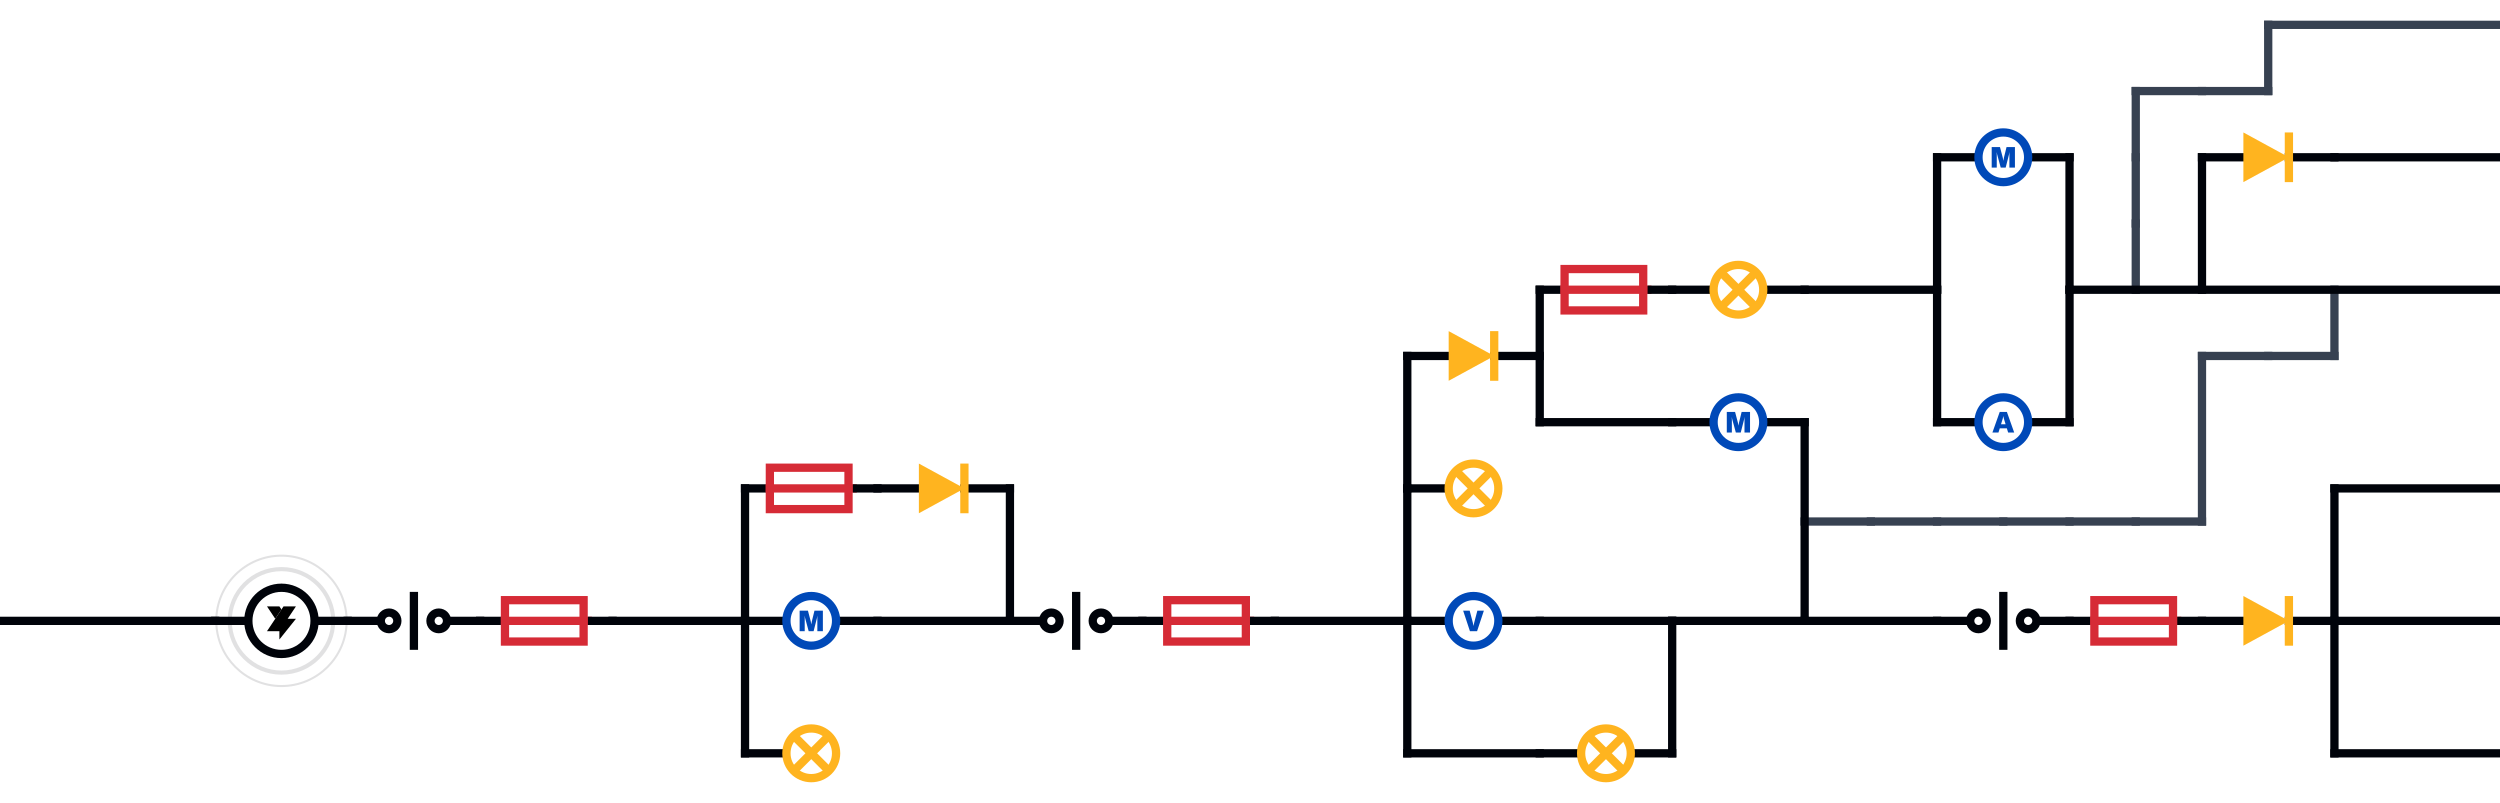
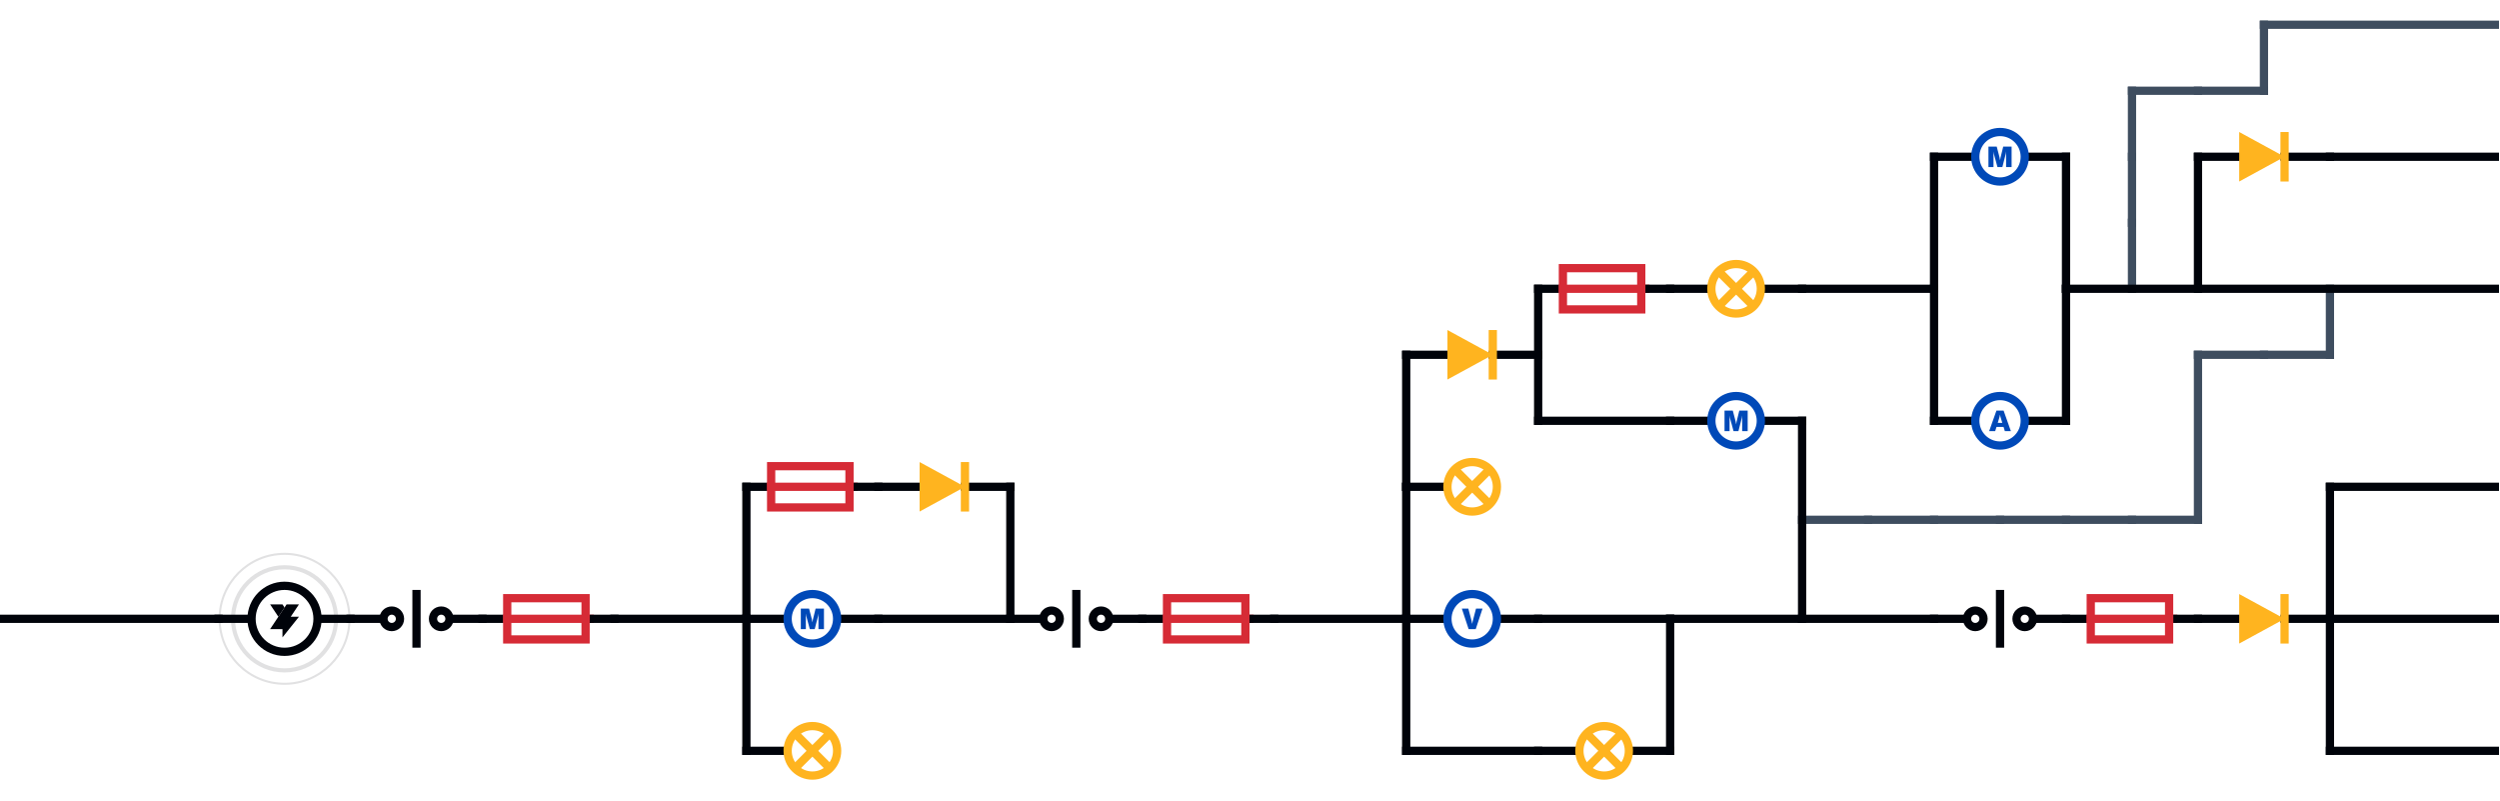
- <svg xmlns="http://www.w3.org/2000/svg" width="1208" height="388" viewBox="0 0 1208 388" fill="none">
-   <path d="M872 252H904" stroke="#374151" stroke-width="4" stroke-linecap="square" />
-   <path d="M904 252H936" stroke="#374151" stroke-width="4" stroke-linecap="square" />
-   <path d="M936 252H968" stroke="#374151" stroke-width="4" stroke-linecap="square" />
-   <path d="M968 252H1000" stroke="#374151" stroke-width="4" stroke-linecap="square" />
-   <path d="M1000 252H1032" stroke="#374151" stroke-width="4" stroke-linecap="square" />
-   <path d="M1032 252H1064" stroke="#374151" stroke-width="4" stroke-linecap="square" />
-   <path d="M1032 108L1032 76" stroke="#374151" stroke-width="4" stroke-linecap="square" />
-   <path d="M1032 76L1032 44" stroke="#374151" stroke-width="4" stroke-linecap="square" />
-   <path d="M1032 140L1032 108" stroke="#374151" stroke-width="4" stroke-linecap="square" />
-   <path d="M1064 252L1064 172" stroke="#374151" stroke-width="4" stroke-linecap="square" />
-   <path d="M1096 44L1096 12" stroke="#374151" stroke-width="4" stroke-linecap="square" />
-   <path d="M1128 172L1128 140" stroke="#374151" stroke-width="4" stroke-linecap="square" />
-   <path d="M1096 172H1128" stroke="#374151" stroke-width="4" stroke-linecap="square" />
-   <path d="M1064 172H1096" stroke="#374151" stroke-width="4" stroke-linecap="square" />
-   <path d="M1064 44L1096 44" stroke="#374151" stroke-width="4" stroke-linecap="square" />
-   <path d="M1032 44L1064 44" stroke="#374151" stroke-width="4" stroke-linecap="square" />
-   <path d="M1096 12L1208 12" stroke="#374151" stroke-width="4" stroke-linecap="square" />
-   <path d="M744 362H742V366H744V362ZM744 366H764V362H744V366Z" fill="#00030A" />
-   <path d="M808 366L810 366L810 362L808 362L808 366ZM788 366L808 366L808 362L788 362L788 366Z" fill="#00030A" />
-   <path fill-rule="evenodd" clip-rule="evenodd" d="M776 352C782.627 352 788 357.373 788 364C788 370.627 782.627 376 776 376C769.373 376 764 370.627 764 364C764 357.373 769.373 352 776 352Z" stroke="#FFB41F" stroke-width="4" stroke-linecap="square" />
-   <path d="M768 356L784 372" stroke="#FFB41F" stroke-width="4" />
-   <path d="M768 372L784 356" stroke="#FFB41F" stroke-width="4" />
-   <path d="M680 364L680 300" stroke="#00030A" stroke-width="4" stroke-linecap="square" />
-   <path d="M808 364L808 300" stroke="#00030A" stroke-width="4" stroke-linecap="square" />
-   <path d="M360 362H358V366H360V362ZM360 366H380V362H360V366Z" fill="#00030A" />
-   <path fill-rule="evenodd" clip-rule="evenodd" d="M392 352C398.627 352 404 357.373 404 364C404 370.627 398.627 376 392 376C385.373 376 380 370.627 380 364C380 357.373 385.373 352 392 352Z" stroke="#FFB41F" stroke-width="4" stroke-linecap="square" />
-   <path d="M384 356L400 372" stroke="#FFB41F" stroke-width="4" />
-   <path d="M384 372L400 356" stroke="#FFB41F" stroke-width="4" />
-   <path d="M360 364L360 300" stroke="#00030A" stroke-width="4" stroke-linecap="square" />
-   <path d="M1000 298H998V302H1000V298ZM1000 302H1012V298H1000V302Z" fill="#00030A" />
-   <path d="M1012 300H1052" stroke="#D62B36" stroke-width="4" stroke-linecap="square" />
-   <path d="M1064 302L1066 302L1066 298L1064 298L1064 302ZM1052 302L1064 302L1064 298L1052 298L1052 302Z" fill="#00030A" />
-   <rect x="1012" y="290" width="38" height="20" stroke="#D62B36" stroke-width="4" />
-   <path d="M872 300H936" stroke="#00030A" stroke-width="4" stroke-linecap="square" />
-   <path d="M1128 300L1128 236" stroke="#00030A" stroke-width="4" stroke-linecap="square" />
-   <path d="M1064 140L1064 76" stroke="#00030A" stroke-width="4" stroke-linecap="square" />
-   <path d="M936 204L936 140" stroke="#00030A" stroke-width="4" stroke-linecap="square" />
-   <path d="M1000 204L1000 140" stroke="#00030A" stroke-width="4" stroke-linecap="square" />
-   <path d="M936 140L936 76" stroke="#00030A" stroke-width="4" stroke-linecap="square" />
-   <path d="M1000 140L1000 76" stroke="#00030A" stroke-width="4" stroke-linecap="square" />
-   <path d="M1128 364L1128 300" stroke="#00030A" stroke-width="4" stroke-linecap="square" />
-   <path d="M1064 298H1062V302H1064V298ZM1064 302H1088V298H1064V302Z" fill="#00030A" />
-   <path d="M1128 302L1130 302L1130 298L1128 298L1128 302ZM1104 302L1128 302L1128 298L1104 298L1104 302Z" fill="#00030A" />
-   <path d="M1084 288L1106 300L1084 312V288Z" fill="#FFB41F" />
-   <path d="M1106 288L1106 312" stroke="#FFB41F" stroke-width="4" />
-   <path d="M1128 364H1208" stroke="#00030A" stroke-width="4" stroke-linecap="square" />
-   <path d="M1128 236H1208" stroke="#00030A" stroke-width="4" stroke-linecap="square" />
-   <path d="M1128 300H1208" stroke="#00030A" stroke-width="4" stroke-linecap="square" />
-   <path d="M936 298H934V302H936V298ZM936 302H952V298H936V302Z" fill="#00030A" />
-   <path d="M1000 302L1002 302L1002 298L1000 298L1000 302ZM984 302L1000 302L1000 298L984 298L984 302Z" fill="#00030A" />
-   <circle cx="956" cy="300" r="4" stroke="#00030A" stroke-width="4" stroke-linecap="square" />
-   <circle cx="980" cy="300" r="4" stroke="#00030A" stroke-width="4" stroke-linecap="square" />
-   <path d="M968 312L968 288" stroke="#00030A" stroke-width="4" stroke-linecap="square" />
-   <path d="M872 300L872 204" stroke="#00030A" stroke-width="4" stroke-linecap="square" />
-   <path d="M808 300H872" stroke="#00030A" stroke-width="4" stroke-linecap="square" />
-   <path d="M744 300H808" stroke="#00030A" stroke-width="4" stroke-linecap="square" />
-   <path d="M744 204H808" stroke="#00030A" stroke-width="4" stroke-linecap="square" />
-   <path d="M680 364H744" stroke="#00030A" stroke-width="4" stroke-linecap="square" />
-   <path d="M680 298H678V302H680V298ZM680 302H700V298H680V302Z" fill="#00030A" />
-   <path d="M744 302L746 302L746 298L744 298L744 302ZM724 302L744 302L744 298L724 298L724 302Z" fill="#00030A" />
-   <path d="M710.279 305H713.723L717.013 295.06H713.863L712.309 300.968C712.155 301.57 712.071 301.948 712.029 302.354H711.973C711.931 301.948 711.847 301.57 711.693 300.968L710.139 295.06H706.989L710.279 305Z" fill="#0049B8" />
-   <path fill-rule="evenodd" clip-rule="evenodd" d="M712 288C718.627 288 724 293.373 724 300C724 306.627 718.627 312 712 312C705.373 312 700 306.627 700 300C700 293.373 705.373 288 712 288Z" stroke="#0049B8" stroke-width="4" stroke-linecap="square" />
-   <path d="M680 236L680 172" stroke="#00030A" stroke-width="4" stroke-linecap="square" />
-   <path d="M680 300L680 236" stroke="#00030A" stroke-width="4" stroke-linecap="square" />
-   <path d="M616 300H680" stroke="#00030A" stroke-width="4" stroke-linecap="square" />
-   <path d="M552 298H550V302H552V298ZM552 302H564V298H552V302Z" fill="#00030A" />
-   <path d="M564 300H604" stroke="#D62B36" stroke-width="4" stroke-linecap="square" />
-   <path d="M616 302L618 302L618 298L616 298L616 302ZM604 302L616 302L616 298L604 298L604 302Z" fill="#00030A" />
-   <rect x="564" y="290" width="38" height="20" stroke="#D62B36" stroke-width="4" />
-   <path d="M488 298H486V302H488V298ZM488 302H504V298H488V302Z" fill="#00030A" />
-   <path d="M552 302L554 302L554 298L552 298L552 302ZM536 302L552 302L552 298L536 298L536 302Z" fill="#00030A" />
-   <circle cx="508" cy="300" r="4" stroke="#00030A" stroke-width="4" stroke-linecap="square" />
-   <circle cx="532" cy="300" r="4" stroke="#00030A" stroke-width="4" stroke-linecap="square" />
-   <path d="M520 312L520 288" stroke="#00030A" stroke-width="4" stroke-linecap="square" />
-   <path d="M488 300L488 236" stroke="#00030A" stroke-width="4" stroke-linecap="square" />
-   <path d="M424 300H488" stroke="#00030A" stroke-width="4" stroke-linecap="square" />
-   <path d="M360 298H358V302H360V298ZM360 302H380V298H360V302Z" fill="#00030A" />
-   <path d="M424 302L426 302L426 298L424 298L424 302ZM404 302L424 302L424 298L404 298L404 302Z" fill="#00030A" />
-   <path d="M386.387 305H388.837V298.728C388.837 298.336 388.809 297.944 388.781 297.594H388.809C388.837 297.888 388.907 298.21 388.977 298.448L390.755 305H393.135L394.801 298.448C394.857 298.224 394.927 297.888 394.955 297.566H394.983C394.955 297.972 394.941 298.364 394.941 298.728V305H397.615V295.06H393.555L392.281 300.254C392.155 300.744 392.057 301.29 392.029 301.64H392.001C391.973 301.29 391.889 300.758 391.763 300.282L390.391 295.06H386.387V305Z" fill="#0049B8" />
-   <path fill-rule="evenodd" clip-rule="evenodd" d="M392 288C398.627 288 404 293.373 404 300C404 306.627 398.627 312 392 312C385.373 312 380 306.627 380 300C380 293.373 385.373 288 392 288Z" stroke="#0049B8" stroke-width="4" stroke-linecap="square" />
-   <path d="M360 300L360 236" stroke="#00030A" stroke-width="4" stroke-linecap="square" />
-   <path d="M296 300H360" stroke="#00030A" stroke-width="4" stroke-linecap="square" />
-   <path d="M232 298H230V302H232V298ZM232 302H244V298H232V302Z" fill="#00030A" />
-   <path d="M244 300H284" stroke="#D62B36" stroke-width="4" stroke-linecap="square" />
-   <path d="M296 302L298 302L298 298L296 298L296 302ZM284 302L296 302L296 298L284 298L284 302Z" fill="#00030A" />
-   <rect x="244" y="290" width="38" height="20" stroke="#D62B36" stroke-width="4" />
-   <path d="M168 298H166V302H168V298ZM168 302H184V298H168V302Z" fill="#00030A" />
-   <path d="M232 302L234 302L234 298L232 298L232 302ZM216 302L232 302L232 298L216 298L216 302Z" fill="#00030A" />
-   <circle cx="188" cy="300" r="4" stroke="#00030A" stroke-width="4" stroke-linecap="square" />
-   <circle cx="212" cy="300" r="4" stroke="#00030A" stroke-width="4" stroke-linecap="square" />
-   <path d="M200 312L200 288" stroke="#00030A" stroke-width="4" stroke-linecap="square" />
-   <path opacity="0.12" d="M167.5 300C167.5 317.397 153.397 331.5 136 331.5C118.603 331.5 104.5 317.397 104.5 300C104.5 282.603 118.603 268.5 136 268.5C153.397 268.5 167.5 282.603 167.5 300Z" stroke="#00030A" />
-   <path opacity="0.12" d="M161 300C161 313.807 149.807 325 136 325C122.193 325 111 313.807 111 300C111 286.193 122.193 275 136 275C149.807 275 161 286.193 161 300Z" stroke="#00030A" stroke-width="2" />
-   <path d="M104 298H102V302H104V298ZM104 302H120V298H104V302Z" fill="#00030A" />
-   <path d="M168 302L170 302L170 298L168 298L168 302ZM152 302L168 302L168 298L152 298L152 302Z" fill="#00030A" />
-   <path fill-rule="evenodd" clip-rule="evenodd" d="M136 284C144.837 284 152 291.163 152 300C152 308.837 144.837 316 136 316C127.163 316 120 308.837 120 300C120 291.163 127.163 284 136 284Z" stroke="#00030A" stroke-width="4" stroke-linecap="square" />
-   <path fill-rule="evenodd" clip-rule="evenodd" d="M137 293H143L139 299H143L135 309V305H129L137 293Z" fill="black" />
-   <path fill-rule="evenodd" clip-rule="evenodd" d="M129 293H135L136 294.5L133 299L129 293Z" fill="black" />
-   <path d="M0 300H104" stroke="#00030A" stroke-width="4" stroke-linecap="square" />
-   <path d="M808 202H806V206H808V202ZM808 206H828V202H808V206Z" fill="#00030A" />
-   <path d="M872 206L874 206L874 202L872 202L872 206ZM852 206L872 206L872 202L852 202L852 206Z" fill="#00030A" />
-   <path d="M834.387 209H836.837V202.728C836.837 202.336 836.809 201.944 836.781 201.594H836.809C836.837 201.888 836.907 202.21 836.977 202.448L838.755 209H841.135L842.801 202.448C842.857 202.224 842.927 201.888 842.955 201.566H842.983C842.955 201.972 842.941 202.364 842.941 202.728V209H845.615V199.06H841.555L840.281 204.254C840.155 204.744 840.057 205.29 840.029 205.64H840.001C839.973 205.29 839.889 204.758 839.763 204.282L838.391 199.06H834.387V209Z" fill="#0049B8" />
-   <path fill-rule="evenodd" clip-rule="evenodd" d="M840 192C846.627 192 852 197.373 852 204C852 210.627 846.627 216 840 216C833.373 216 828 210.627 828 204C828 197.373 833.373 192 840 192Z" stroke="#0049B8" stroke-width="4" stroke-linecap="square" />
-   <path d="M744 204L744 140" stroke="#00030A" stroke-width="4" stroke-linecap="square" />
-   <path d="M680 234H678V238H680V234ZM680 238H700V234H680V238Z" fill="#00030A" />
-   <path fill-rule="evenodd" clip-rule="evenodd" d="M712 224C718.627 224 724 229.373 724 236C724 242.627 718.627 248 712 248C705.373 248 700 242.627 700 236C700 229.373 705.373 224 712 224Z" stroke="#FFB41F" stroke-width="4" stroke-linecap="square" />
-   <path d="M704 228L720 244" stroke="#FFB41F" stroke-width="4" />
-   <path d="M704 244L720 228" stroke="#FFB41F" stroke-width="4" />
-   <path d="M680 170H678V174H680V170ZM680 174H704V170H680V174Z" fill="#00030A" />
-   <path d="M744 174L746 174L746 170L744 170L744 174ZM720 174L744 174L744 170L720 170L720 174Z" fill="#00030A" />
-   <path d="M700 160L722 172L700 184V160Z" fill="#FFB41F" />
-   <path d="M722 160L722 184" stroke="#FFB41F" stroke-width="4" />
-   <path d="M1064 74H1062V78H1064V74ZM1064 78H1088V74H1064V78Z" fill="#00030A" />
-   <path d="M1128 78L1130 78L1130 74L1128 74L1128 78ZM1104 78L1128 78L1128 74L1104 74L1104 78Z" fill="#00030A" />
-   <path d="M1084 64L1106 76L1084 88V64Z" fill="#FFB41F" />
-   <path d="M1106 64L1106 88" stroke="#FFB41F" stroke-width="4" />
-   <path d="M424 234H422V238H424V234ZM424 238H448V234H424V238Z" fill="#00030A" />
-   <path d="M488 238L490 238L490 234L488 234L488 238ZM464 238L488 238L488 234L464 234L464 238Z" fill="#00030A" />
-   <path d="M444 224L466 236L444 248V224Z" fill="#FFB41F" />
-   <path d="M466 224L466 248" stroke="#FFB41F" stroke-width="4" />
-   <path d="M360 234H358V238H360V234ZM360 238H372V234H360V238Z" fill="#00030A" />
-   <path d="M372 236H412" stroke="#D62B36" stroke-width="4" stroke-linecap="square" />
-   <path d="M424 238L426 238L426 234L424 234L424 238ZM412 238L424 238L424 234L412 234L412 238Z" fill="#00030A" />
-   <rect x="372" y="226" width="38" height="20" stroke="#D62B36" stroke-width="4" />
-   <path d="M808 138H806V142H808V138ZM808 142H828V138H808V142Z" fill="#00030A" />
-   <path d="M872 142L874 142L874 138L872 138L872 142ZM852 142L872 142L872 138L852 138L852 142Z" fill="#00030A" />
-   <path fill-rule="evenodd" clip-rule="evenodd" d="M840 128C846.627 128 852 133.373 852 140C852 146.627 846.627 152 840 152C833.373 152 828 146.627 828 140C828 133.373 833.373 128 840 128Z" stroke="#FFB41F" stroke-width="4" stroke-linecap="square" />
-   <path d="M832 132L848 148" stroke="#FFB41F" stroke-width="4" />
-   <path d="M832 148L848 132" stroke="#FFB41F" stroke-width="4" />
-   <path d="M744 138H742V142H744V138ZM744 142H756V138H744V142Z" fill="#00030A" />
-   <path d="M756 140H796" stroke="#D62B36" stroke-width="4" stroke-linecap="square" />
-   <path d="M808 142L810 142L810 138L808 138L808 142ZM796 142L808 142L808 138L796 138L796 142Z" fill="#00030A" />
-   <rect x="756" y="130" width="38" height="20" stroke="#D62B36" stroke-width="4" />
-   <path d="M872 140H936" stroke="#00030A" stroke-width="4" stroke-linecap="square" />
-   <path d="M1128 76H1208" stroke="#00030A" stroke-width="4" stroke-linecap="square" />
-   <path d="M1000 140H1208" stroke="#00030A" stroke-width="4" stroke-linecap="square" />
-   <path d="M936 202H934V206H936V202ZM936 206H956V202H936V206Z" fill="#00030A" />
-   <path d="M1000 206L1002 206L1002 202L1000 202L1000 206ZM980 206L1000 206L1000 202L980 202L980 206Z" fill="#00030A" />
-   <path d="M970.335 209H973.261L969.733 199.06H966.261L962.733 209H965.659L966.289 206.97H969.705L970.335 209ZM966.891 205.01L967.549 202.854C967.717 202.308 967.871 201.846 967.983 201.09H968.011C968.123 201.846 968.277 202.308 968.445 202.854L969.103 205.01H966.891Z" fill="#0049B8" />
-   <path fill-rule="evenodd" clip-rule="evenodd" d="M968 192C974.627 192 980 197.373 980 204C980 210.627 974.627 216 968 216C961.373 216 956 210.627 956 204C956 197.373 961.373 192 968 192Z" stroke="#0049B8" stroke-width="4" stroke-linecap="square" />
-   <path d="M936 74H934V78H936V74ZM936 78H956V74H936V78Z" fill="#00030A" />
-   <path d="M1000 78L1002 78L1002 74L1000 74L1000 78ZM980 78L1000 78L1000 74L980 74L980 78Z" fill="#00030A" />
-   <path d="M962.387 81H964.837V74.728C964.837 74.336 964.809 73.944 964.781 73.594H964.809C964.837 73.888 964.907 74.21 964.977 74.448L966.755 81H969.135L970.801 74.448C970.857 74.224 970.927 73.888 970.955 73.566H970.983C970.955 73.972 970.941 74.364 970.941 74.728V81H973.615V71.06H969.555L968.281 76.254C968.155 76.744 968.057 77.29 968.029 77.64H968.001C967.973 77.29 967.889 76.758 967.763 76.282L966.391 71.06H962.387V81Z" fill="#0049B8" />
-   <path fill-rule="evenodd" clip-rule="evenodd" d="M968 64C974.627 64 980 69.373 980 76C980 82.627 974.627 88 968 88C961.373 88 956 82.627 956 76C956 69.373 961.373 64 968 64Z" stroke="#0049B8" stroke-width="4" stroke-linecap="square" />
+ <svg xmlns="http://www.w3.org/2000/svg" width="1212" height="388" viewBox="0 0 1212 388" fill="none">
+   <path d="M874 252H906" stroke="#3E4D5F" stroke-width="4" stroke-linecap="square" />
+   <path d="M906 252H938" stroke="#3E4D5F" stroke-width="4" stroke-linecap="square" />
+   <path d="M938 252H970" stroke="#3E4D5F" stroke-width="4" stroke-linecap="square" />
+   <path d="M970 252H1002" stroke="#3E4D5F" stroke-width="4" stroke-linecap="square" />
+   <path d="M1002 252H1034" stroke="#3E4D5F" stroke-width="4" stroke-linecap="square" />
+   <path d="M1034 252H1066" stroke="#3E4D5F" stroke-width="4" stroke-linecap="square" />
+   <path d="M1034 108L1034 76" stroke="#3E4D5F" stroke-width="4" stroke-linecap="square" />
+   <path d="M1034 76L1034 44" stroke="#3E4D5F" stroke-width="4" stroke-linecap="square" />
+   <path d="M1034 140L1034 108" stroke="#3E4D5F" stroke-width="4" stroke-linecap="square" />
+   <path d="M1066 252L1066 172" stroke="#3E4D5F" stroke-width="4" stroke-linecap="square" />
+   <path d="M1098 44L1098 12" stroke="#3E4D5F" stroke-width="4" stroke-linecap="square" />
+   <path d="M1130 172L1130 140" stroke="#3E4D5F" stroke-width="4" stroke-linecap="square" />
+   <path d="M1098 172H1130" stroke="#3E4D5F" stroke-width="4" stroke-linecap="square" />
+   <path d="M1066 172H1098" stroke="#3E4D5F" stroke-width="4" stroke-linecap="square" />
+   <path d="M1066 44L1098 44" stroke="#3E4D5F" stroke-width="4" stroke-linecap="square" />
+   <path d="M1034 44L1066 44" stroke="#3E4D5F" stroke-width="4" stroke-linecap="square" />
+   <path d="M1098 12L1210 12" stroke="#3E4D5F" stroke-width="4" stroke-linecap="square" />
+   <path d="M746 362H744V366H746V362ZM746 366H766V362H746V366Z" fill="#00030A" />
+   <path d="M810 366L812 366L812 362L810 362L810 366ZM790 366L810 366L810 362L790 362L790 366Z" fill="#00030A" />
+   <path fill-rule="evenodd" clip-rule="evenodd" d="M778 352C784.627 352 790 357.373 790 364C790 370.627 784.627 376 778 376C771.373 376 766 370.627 766 364C766 357.373 771.373 352 778 352Z" stroke="#FFB41F" stroke-width="4" stroke-linecap="square" />
+   <path d="M770 356L786 372" stroke="#FFB41F" stroke-width="4" />
+   <path d="M770 372L786 356" stroke="#FFB41F" stroke-width="4" />
+   <path d="M682 364L682 300" stroke="#00030A" stroke-width="4" stroke-linecap="square" />
+   <path d="M810 364L810 300" stroke="#00030A" stroke-width="4" stroke-linecap="square" />
+   <path d="M362 362H360V366H362V362ZM362 366H382V362H362V366Z" fill="#00030A" />
+   <path fill-rule="evenodd" clip-rule="evenodd" d="M394 352C400.627 352 406 357.373 406 364C406 370.627 400.627 376 394 376C387.373 376 382 370.627 382 364C382 357.373 387.373 352 394 352Z" stroke="#FFB41F" stroke-width="4" stroke-linecap="square" />
+   <path d="M386 356L402 372" stroke="#FFB41F" stroke-width="4" />
+   <path d="M386 372L402 356" stroke="#FFB41F" stroke-width="4" />
+   <path d="M362 364L362 300" stroke="#00030A" stroke-width="4" stroke-linecap="square" />
+   <path d="M1002 298H1000V302H1002V298ZM1002 302H1014V298H1002V302Z" fill="#00030A" />
+   <path d="M1014 300H1054" stroke="#D62B36" stroke-width="4" stroke-linecap="square" />
+   <path d="M1066 302L1068 302L1068 298L1066 298L1066 302ZM1054 302L1066 302L1066 298L1054 298L1054 302Z" fill="#00030A" />
+   <rect x="1014" y="290" width="38" height="20" stroke="#D62B36" stroke-width="4" />
+   <path d="M874 300H938" stroke="#00030A" stroke-width="4" stroke-linecap="square" />
+   <path d="M1130 300L1130 236" stroke="#00030A" stroke-width="4" stroke-linecap="square" />
+   <path d="M1066 140L1066 76" stroke="#00030A" stroke-width="4" stroke-linecap="square" />
+   <path d="M938 204L938 140" stroke="#00030A" stroke-width="4" stroke-linecap="square" />
+   <path d="M1002 204L1002 140" stroke="#00030A" stroke-width="4" stroke-linecap="square" />
+   <path d="M938 140L938 76" stroke="#00030A" stroke-width="4" stroke-linecap="square" />
+   <path d="M1002 140L1002 76" stroke="#00030A" stroke-width="4" stroke-linecap="square" />
+   <path d="M1130 364L1130 300" stroke="#00030A" stroke-width="4" stroke-linecap="square" />
+   <path d="M1066 298H1064V302H1066V298ZM1066 302H1090V298H1066V302Z" fill="#00030A" />
+   <path d="M1130 302L1132 302L1132 298L1130 298L1130 302ZM1106 302L1130 302L1130 298L1106 298L1106 302Z" fill="#00030A" />
+   <path d="M1086 288L1108 300L1086 312V288Z" fill="#FFB41F" />
+   <path d="M1108 288L1108 312" stroke="#FFB41F" stroke-width="4" />
+   <path d="M1130 364H1210" stroke="#00030A" stroke-width="4" stroke-linecap="square" />
+   <path d="M1130 236H1210" stroke="#00030A" stroke-width="4" stroke-linecap="square" />
+   <path d="M1130 300H1210" stroke="#00030A" stroke-width="4" stroke-linecap="square" />
+   <path d="M938 298H936V302H938V298ZM938 302H954V298H938V302Z" fill="#00030A" />
+   <path d="M1002 302L1004 302L1004 298L1002 298L1002 302ZM986 302L1002 302L1002 298L986 298L986 302Z" fill="#00030A" />
+   <circle cx="958" cy="300" r="4" stroke="#00030A" stroke-width="4" stroke-linecap="square" />
+   <circle cx="982" cy="300" r="4" stroke="#00030A" stroke-width="4" stroke-linecap="square" />
+   <path d="M970 312L970 288" stroke="#00030A" stroke-width="4" stroke-linecap="square" />
+   <path d="M874 300L874 204" stroke="#00030A" stroke-width="4" stroke-linecap="square" />
+   <path d="M810 300H874" stroke="#00030A" stroke-width="4" stroke-linecap="square" />
+   <path d="M746 300H810" stroke="#00030A" stroke-width="4" stroke-linecap="square" />
+   <path d="M746 204H810" stroke="#00030A" stroke-width="4" stroke-linecap="square" />
+   <path d="M682 364H746" stroke="#00030A" stroke-width="4" stroke-linecap="square" />
+   <path d="M682 298H680V302H682V298ZM682 302H702V298H682V302Z" fill="#00030A" />
+   <path d="M746 302L748 302L748 298L746 298L746 302ZM726 302L746 302L746 298L726 298L726 302Z" fill="#00030A" />
+   <path d="M712.279 305H715.723L719.013 295.06H715.863L714.309 300.968C714.155 301.57 714.071 301.948 714.029 302.354H713.973C713.931 301.948 713.847 301.57 713.693 300.968L712.139 295.06H708.989L712.279 305Z" fill="#0049B8" />
+   <path fill-rule="evenodd" clip-rule="evenodd" d="M714 288C720.627 288 726 293.373 726 300C726 306.627 720.627 312 714 312C707.373 312 702 306.627 702 300C702 293.373 707.373 288 714 288Z" stroke="#0049B8" stroke-width="4" stroke-linecap="square" />
+   <path d="M682 236L682 172" stroke="#00030A" stroke-width="4" stroke-linecap="square" />
+   <path d="M682 300L682 236" stroke="#00030A" stroke-width="4" stroke-linecap="square" />
+   <path d="M618 300H682" stroke="#00030A" stroke-width="4" stroke-linecap="square" />
+   <path d="M554 298H552V302H554V298ZM554 302H566V298H554V302Z" fill="#00030A" />
+   <path d="M566 300H606" stroke="#D62B36" stroke-width="4" stroke-linecap="square" />
+   <path d="M618 302L620 302L620 298L618 298L618 302ZM606 302L618 302L618 298L606 298L606 302Z" fill="#00030A" />
+   <rect x="566" y="290" width="38" height="20" stroke="#D62B36" stroke-width="4" />
+   <path d="M490 298H488V302H490V298ZM490 302H506V298H490V302Z" fill="#00030A" />
+   <path d="M554 302L556 302L556 298L554 298L554 302ZM538 302L554 302L554 298L538 298L538 302Z" fill="#00030A" />
+   <circle cx="510" cy="300" r="4" stroke="#00030A" stroke-width="4" stroke-linecap="square" />
+   <circle cx="534" cy="300" r="4" stroke="#00030A" stroke-width="4" stroke-linecap="square" />
+   <path d="M522 312L522 288" stroke="#00030A" stroke-width="4" stroke-linecap="square" />
+   <path d="M490 300L490 236" stroke="#00030A" stroke-width="4" stroke-linecap="square" />
+   <path d="M426 300H490" stroke="#00030A" stroke-width="4" stroke-linecap="square" />
+   <path d="M362 298H360V302H362V298ZM362 302H382V298H362V302Z" fill="#00030A" />
+   <path d="M426 302L428 302L428 298L426 298L426 302ZM406 302L426 302L426 298L406 298L406 302Z" fill="#00030A" />
+   <path d="M388.387 305H390.837V298.728C390.837 298.336 390.809 297.944 390.781 297.594H390.809C390.837 297.888 390.907 298.21 390.977 298.448L392.755 305H395.135L396.801 298.448C396.857 298.224 396.927 297.888 396.955 297.566H396.983C396.955 297.972 396.941 298.364 396.941 298.728V305H399.615V295.06H395.555L394.281 300.254C394.155 300.744 394.057 301.29 394.029 301.64H394.001C393.973 301.29 393.889 300.758 393.763 300.282L392.391 295.06H388.387V305Z" fill="#0049B8" />
+   <path fill-rule="evenodd" clip-rule="evenodd" d="M394 288C400.627 288 406 293.373 406 300C406 306.627 400.627 312 394 312C387.373 312 382 306.627 382 300C382 293.373 387.373 288 394 288Z" stroke="#0049B8" stroke-width="4" stroke-linecap="square" />
+   <path d="M362 300L362 236" stroke="#00030A" stroke-width="4" stroke-linecap="square" />
+   <path d="M298 300H362" stroke="#00030A" stroke-width="4" stroke-linecap="square" />
+   <path d="M234 298H232V302H234V298ZM234 302H246V298H234V302Z" fill="#00030A" />
+   <path d="M246 300H286" stroke="#D62B36" stroke-width="4" stroke-linecap="square" />
+   <path d="M298 302L300 302L300 298L298 298L298 302ZM286 302L298 302L298 298L286 298L286 302Z" fill="#00030A" />
+   <rect x="246" y="290" width="38" height="20" stroke="#D62B36" stroke-width="4" />
+   <path d="M170 298H168V302H170V298ZM170 302H186V298H170V302Z" fill="#00030A" />
+   <path d="M234 302L236 302L236 298L234 298L234 302ZM218 302L234 302L234 298L218 298L218 302Z" fill="#00030A" />
+   <circle cx="190" cy="300" r="4" stroke="#00030A" stroke-width="4" stroke-linecap="square" />
+   <circle cx="214" cy="300" r="4" stroke="#00030A" stroke-width="4" stroke-linecap="square" />
+   <path d="M202 312L202 288" stroke="#00030A" stroke-width="4" stroke-linecap="square" />
+   <path opacity="0.12" d="M169.5 300C169.5 317.397 155.397 331.5 138 331.5C120.603 331.5 106.5 317.397 106.5 300C106.5 282.603 120.603 268.5 138 268.5C155.397 268.5 169.5 282.603 169.5 300Z" stroke="#00030A" />
+   <path opacity="0.12" d="M163 300C163 313.807 151.807 325 138 325C124.193 325 113 313.807 113 300C113 286.193 124.193 275 138 275C151.807 275 163 286.193 163 300Z" stroke="#00030A" stroke-width="2" />
+   <path d="M106 298H104V302H106V298ZM106 302H122V298H106V302Z" fill="#00030A" />
+   <path d="M170 302L172 302L172 298L170 298L170 302ZM154 302L170 302L170 298L154 298L154 302Z" fill="#00030A" />
+   <path fill-rule="evenodd" clip-rule="evenodd" d="M138 284C146.837 284 154 291.163 154 300C154 308.837 146.837 316 138 316C129.163 316 122 308.837 122 300C122 291.163 129.163 284 138 284Z" stroke="#00030A" stroke-width="4" stroke-linecap="square" />
+   <path fill-rule="evenodd" clip-rule="evenodd" d="M139 293H145L141 299H145L137 309V305H131L139 293Z" fill="#00030A" />
+   <path fill-rule="evenodd" clip-rule="evenodd" d="M131 293H137L138 294.5L135 299L131 293Z" fill="#00030A" />
+   <path d="M2 300H106" stroke="#00030A" stroke-width="4" stroke-linecap="square" />
+   <path d="M810 202H808V206H810V202ZM810 206H830V202H810V206Z" fill="#00030A" />
+   <path d="M874 206L876 206L876 202L874 202L874 206ZM854 206L874 206L874 202L854 202L854 206Z" fill="#00030A" />
+   <path d="M836.387 209H838.837V202.728C838.837 202.336 838.809 201.944 838.781 201.594H838.809C838.837 201.888 838.907 202.21 838.977 202.448L840.755 209H843.135L844.801 202.448C844.857 202.224 844.927 201.888 844.955 201.566H844.983C844.955 201.972 844.941 202.364 844.941 202.728V209H847.615V199.06H843.555L842.281 204.254C842.155 204.744 842.057 205.29 842.029 205.64H842.001C841.973 205.29 841.889 204.758 841.763 204.282L840.391 199.06H836.387V209Z" fill="#0049B8" />
+   <path fill-rule="evenodd" clip-rule="evenodd" d="M842 192C848.627 192 854 197.373 854 204C854 210.627 848.627 216 842 216C835.373 216 830 210.627 830 204C830 197.373 835.373 192 842 192Z" stroke="#0049B8" stroke-width="4" stroke-linecap="square" />
+   <path d="M746 204L746 140" stroke="#00030A" stroke-width="4" stroke-linecap="square" />
+   <path d="M682 234H680V238H682V234ZM682 238H702V234H682V238Z" fill="#00030A" />
+   <path fill-rule="evenodd" clip-rule="evenodd" d="M714 224C720.627 224 726 229.373 726 236C726 242.627 720.627 248 714 248C707.373 248 702 242.627 702 236C702 229.373 707.373 224 714 224Z" stroke="#FFB41F" stroke-width="4" stroke-linecap="square" />
+   <path d="M706 228L722 244" stroke="#FFB41F" stroke-width="4" />
+   <path d="M706 244L722 228" stroke="#FFB41F" stroke-width="4" />
+   <path d="M682 170H680V174H682V170ZM682 174H706V170H682V174Z" fill="#00030A" />
+   <path d="M746 174L748 174L748 170L746 170L746 174ZM722 174L746 174L746 170L722 170L722 174Z" fill="#00030A" />
+   <path d="M702 160L724 172L702 184V160Z" fill="#FFB41F" />
+   <path d="M724 160L724 184" stroke="#FFB41F" stroke-width="4" />
+   <path d="M1066 74H1064V78H1066V74ZM1066 78H1090V74H1066V78Z" fill="#00030A" />
+   <path d="M1130 78L1132 78L1132 74L1130 74L1130 78ZM1106 78L1130 78L1130 74L1106 74L1106 78Z" fill="#00030A" />
+   <path d="M1086 64L1108 76L1086 88V64Z" fill="#FFB41F" />
+   <path d="M1108 64L1108 88" stroke="#FFB41F" stroke-width="4" />
+   <path d="M426 234H424V238H426V234ZM426 238H450V234H426V238Z" fill="#00030A" />
+   <path d="M490 238L492 238L492 234L490 234L490 238ZM466 238L490 238L490 234L466 234L466 238Z" fill="#00030A" />
+   <path d="M446 224L468 236L446 248V224Z" fill="#FFB41F" />
+   <path d="M468 224L468 248" stroke="#FFB41F" stroke-width="4" />
+   <path d="M362 234H360V238H362V234ZM362 238H374V234H362V238Z" fill="#00030A" />
+   <path d="M374 236H414" stroke="#D62B36" stroke-width="4" stroke-linecap="square" />
+   <path d="M426 238L428 238L428 234L426 234L426 238ZM414 238L426 238L426 234L414 234L414 238Z" fill="#00030A" />
+   <rect x="374" y="226" width="38" height="20" stroke="#D62B36" stroke-width="4" />
+   <path d="M810 138H808V142H810V138ZM810 142H830V138H810V142Z" fill="#00030A" />
+   <path d="M874 142L876 142L876 138L874 138L874 142ZM854 142L874 142L874 138L854 138L854 142Z" fill="#00030A" />
+   <path fill-rule="evenodd" clip-rule="evenodd" d="M842 128C848.627 128 854 133.373 854 140C854 146.627 848.627 152 842 152C835.373 152 830 146.627 830 140C830 133.373 835.373 128 842 128Z" stroke="#FFB41F" stroke-width="4" stroke-linecap="square" />
+   <path d="M834 132L850 148" stroke="#FFB41F" stroke-width="4" />
+   <path d="M834 148L850 132" stroke="#FFB41F" stroke-width="4" />
+   <path d="M746 138H744V142H746V138ZM746 142H758V138H746V142Z" fill="#00030A" />
+   <path d="M758 140H798" stroke="#D62B36" stroke-width="4" stroke-linecap="square" />
+   <path d="M810 142L812 142L812 138L810 138L810 142ZM798 142L810 142L810 138L798 138L798 142Z" fill="#00030A" />
+   <rect x="758" y="130" width="38" height="20" stroke="#D62B36" stroke-width="4" />
+   <path d="M874 140H938" stroke="#00030A" stroke-width="4" stroke-linecap="square" />
+   <path d="M1130 76H1210" stroke="#00030A" stroke-width="4" stroke-linecap="square" />
+   <path d="M1002 140H1210" stroke="#00030A" stroke-width="4" stroke-linecap="square" />
+   <path d="M938 202H936V206H938V202ZM938 206H958V202H938V206Z" fill="#00030A" />
+   <path d="M1002 206L1004 206L1004 202L1002 202L1002 206ZM982 206L1002 206L1002 202L982 202L982 206Z" fill="#00030A" />
+   <path d="M972.335 209H975.261L971.733 199.06H968.261L964.733 209H967.659L968.289 206.97H971.705L972.335 209ZM968.891 205.01L969.549 202.854C969.717 202.308 969.871 201.846 969.983 201.09H970.011C970.123 201.846 970.277 202.308 970.445 202.854L971.103 205.01H968.891Z" fill="#0049B8" />
+   <path fill-rule="evenodd" clip-rule="evenodd" d="M970 192C976.627 192 982 197.373 982 204C982 210.627 976.627 216 970 216C963.373 216 958 210.627 958 204C958 197.373 963.373 192 970 192Z" stroke="#0049B8" stroke-width="4" stroke-linecap="square" />
+   <path d="M938 74H936V78H938V74ZM938 78H958V74H938V78Z" fill="#00030A" />
+   <path d="M1002 78L1004 78L1004 74L1002 74L1002 78ZM982 78L1002 78L1002 74L982 74L982 78Z" fill="#00030A" />
+   <path d="M964.387 81H966.837V74.728C966.837 74.336 966.809 73.944 966.781 73.594H966.809C966.837 73.888 966.907 74.21 966.977 74.448L968.755 81H971.135L972.801 74.448C972.857 74.224 972.927 73.888 972.955 73.566H972.983C972.955 73.972 972.941 74.364 972.941 74.728V81H975.615V71.06H971.555L970.281 76.254C970.155 76.744 970.057 77.29 970.029 77.64H970.001C969.973 77.29 969.889 76.758 969.763 76.282L968.391 71.06H964.387V81Z" fill="#0049B8" />
+   <path fill-rule="evenodd" clip-rule="evenodd" d="M970 64C976.627 64 982 69.373 982 76C982 82.627 976.627 88 970 88C963.373 88 958 82.627 958 76C958 69.373 963.373 64 970 64Z" stroke="#0049B8" stroke-width="4" stroke-linecap="square" />
</svg>
